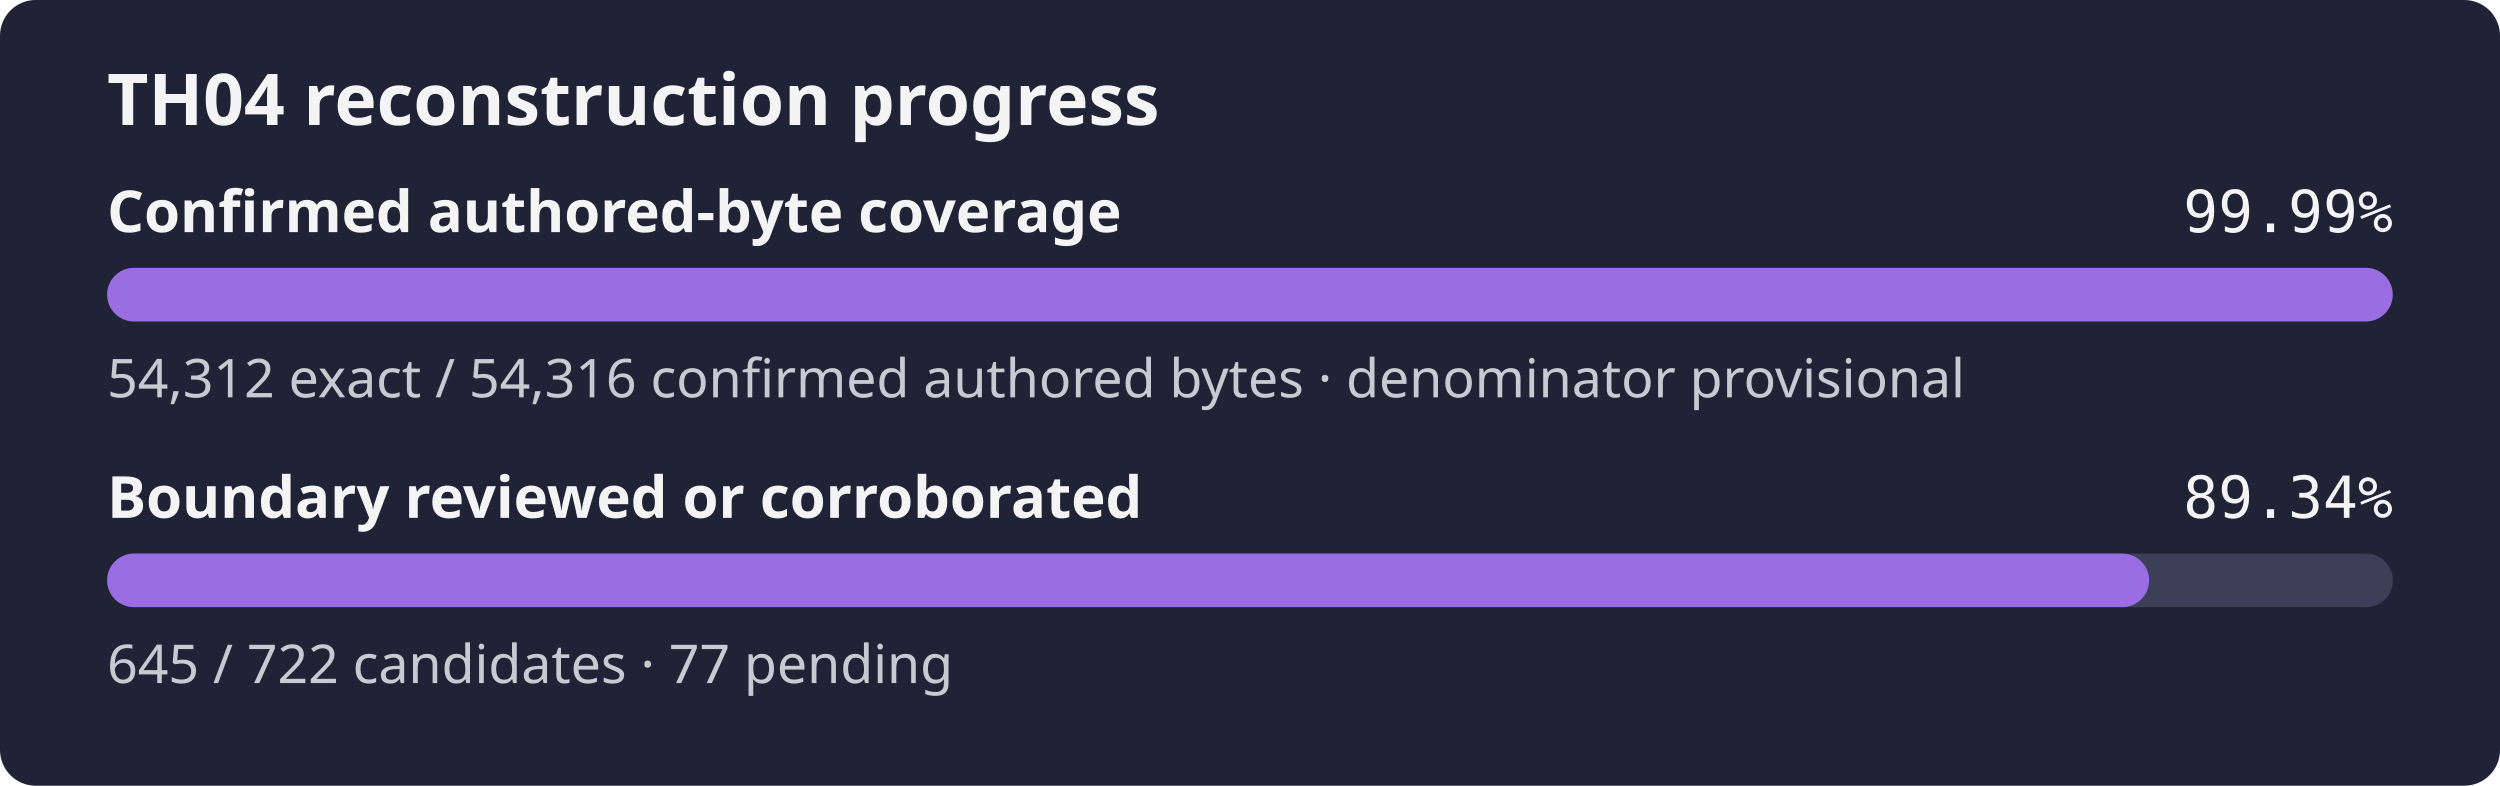
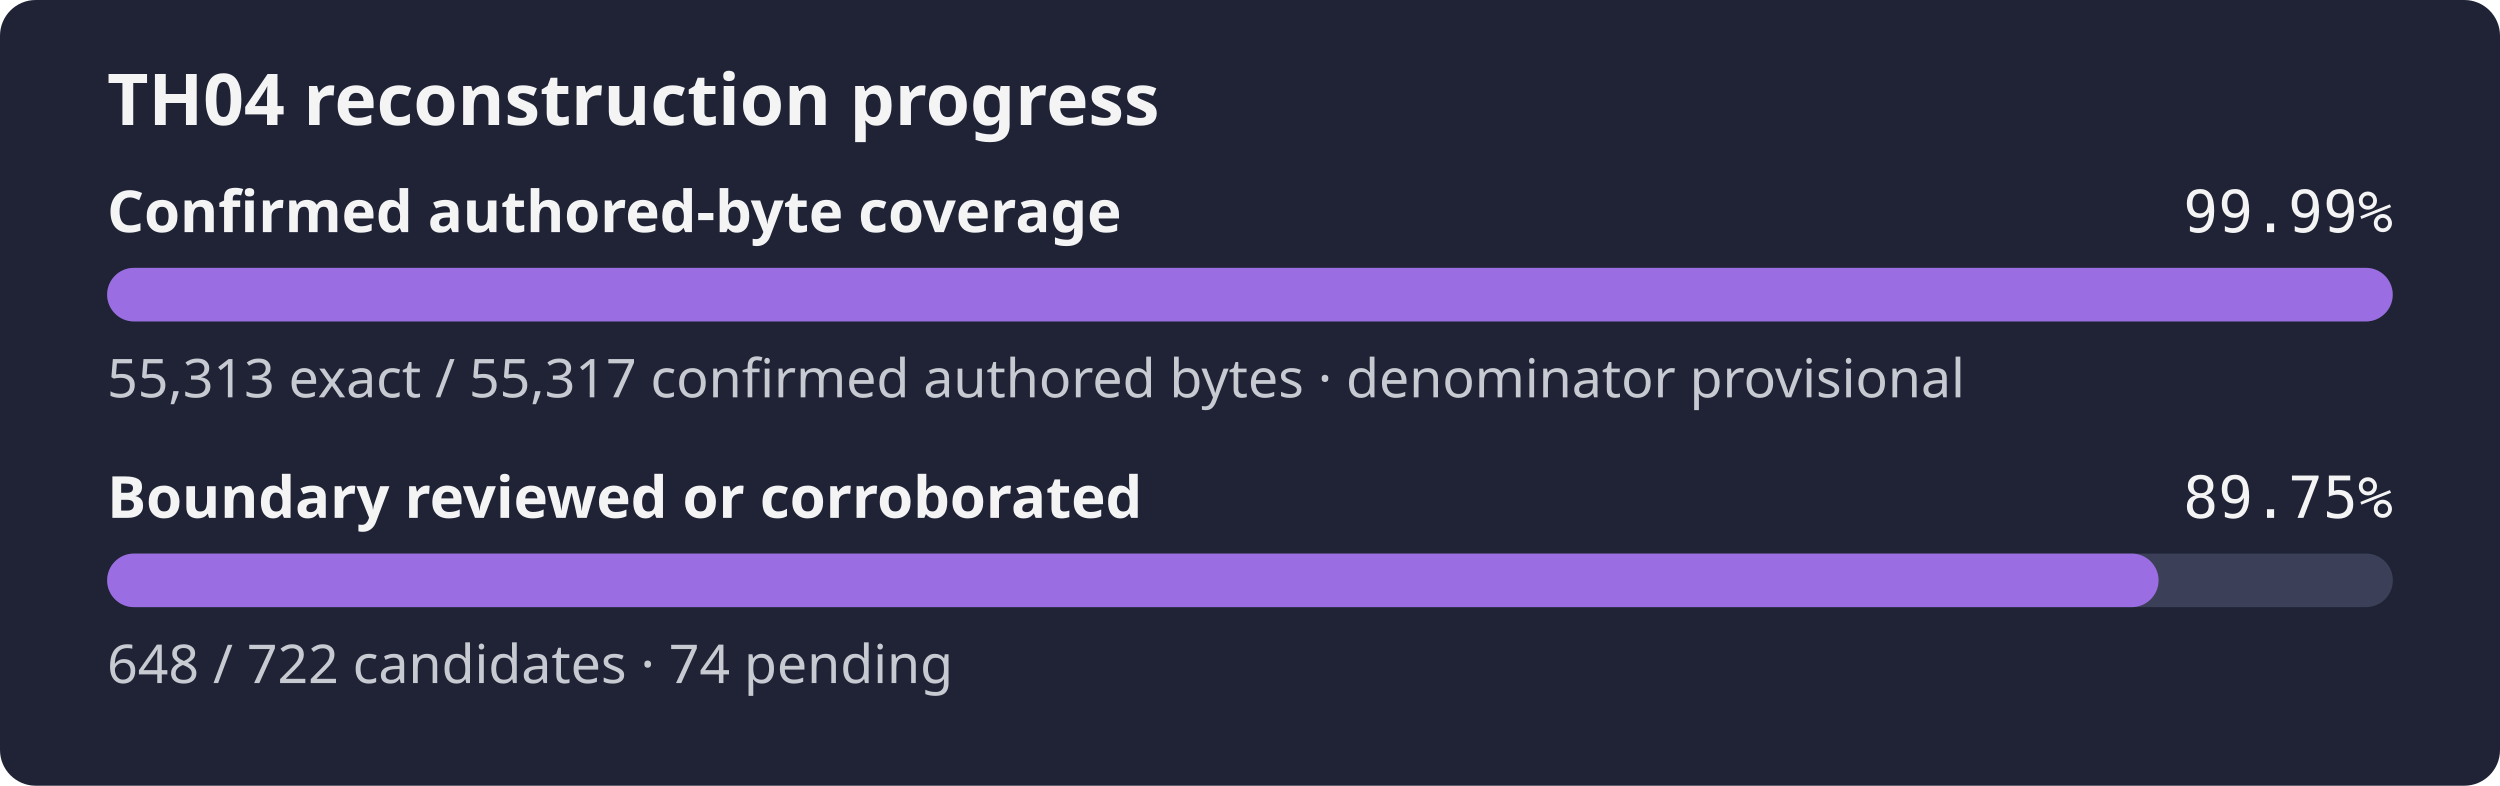
- <svg xmlns="http://www.w3.org/2000/svg" width="560" height="176" role="img" aria-label="TH04 reconstruction progress: 99.99% of the confirmed authored-byte set is exact, boundary reviewed or corroborated 89.34%">
+ <svg xmlns="http://www.w3.org/2000/svg" width="560" height="176" role="img" aria-label="TH04 reconstruction progress: 99.99% of the confirmed authored-byte set is exact, boundary reviewed or corroborated 89.75%">
  <rect width="560" height="176" rx="8" fill="#1f2335" />
  <text x="24" y="28" fill="#f4f4f5" font-family="sans-serif" font-size="16" font-weight="600">TH04 reconstruction progress</text>
  <text x="24" y="52" fill="#f4f4f5" font-family="sans-serif" font-size="13" font-weight="600">Confirmed authored-byte coverage</text>
  <text x="536" y="52" fill="#f4f4f5" text-anchor="end" font-family="monospace" font-size="13">99.99%</text>
  <rect x="24" y="60" width="512" height="12" rx="6" fill="#3b4058" />
  <rect x="24" y="60" width="511.96" height="12" rx="6" fill="#9b6de3" />
-   <text x="24" y="89" fill="#c8cad2" font-family="sans-serif" font-size="12">54,312 exact / 54,316 confirmed authored bytes · denominator provisional</text>
+   <text x="24" y="89" fill="#c8cad2" font-family="sans-serif" font-size="12">55,313 exact / 55,317 confirmed authored bytes · denominator provisional</text>
  <text x="24" y="116" fill="#f4f4f5" font-family="sans-serif" font-size="13" font-weight="600">Boundary reviewed or corroborated</text>
-   <text x="536" y="116" fill="#f4f4f5" text-anchor="end" font-family="monospace" font-size="13">89.34%</text>
+   <text x="536" y="116" fill="#f4f4f5" text-anchor="end" font-family="monospace" font-size="13">89.75%</text>
  <rect x="24" y="124" width="512" height="12" rx="6" fill="#3b4058" />
-   <rect x="24" y="124" width="457.40" height="12" rx="6" fill="#9b6de3" />
-   <text x="24" y="153" fill="#c8cad2" font-family="sans-serif" font-size="12">645 / 722 candidates · 77 pending</text>
+   <rect x="24" y="124" width="459.52" height="12" rx="6" fill="#9b6de3" />
+   <text x="24" y="153" fill="#c8cad2" font-family="sans-serif" font-size="12">648 / 722 candidates · 74 pending</text>
</svg>
